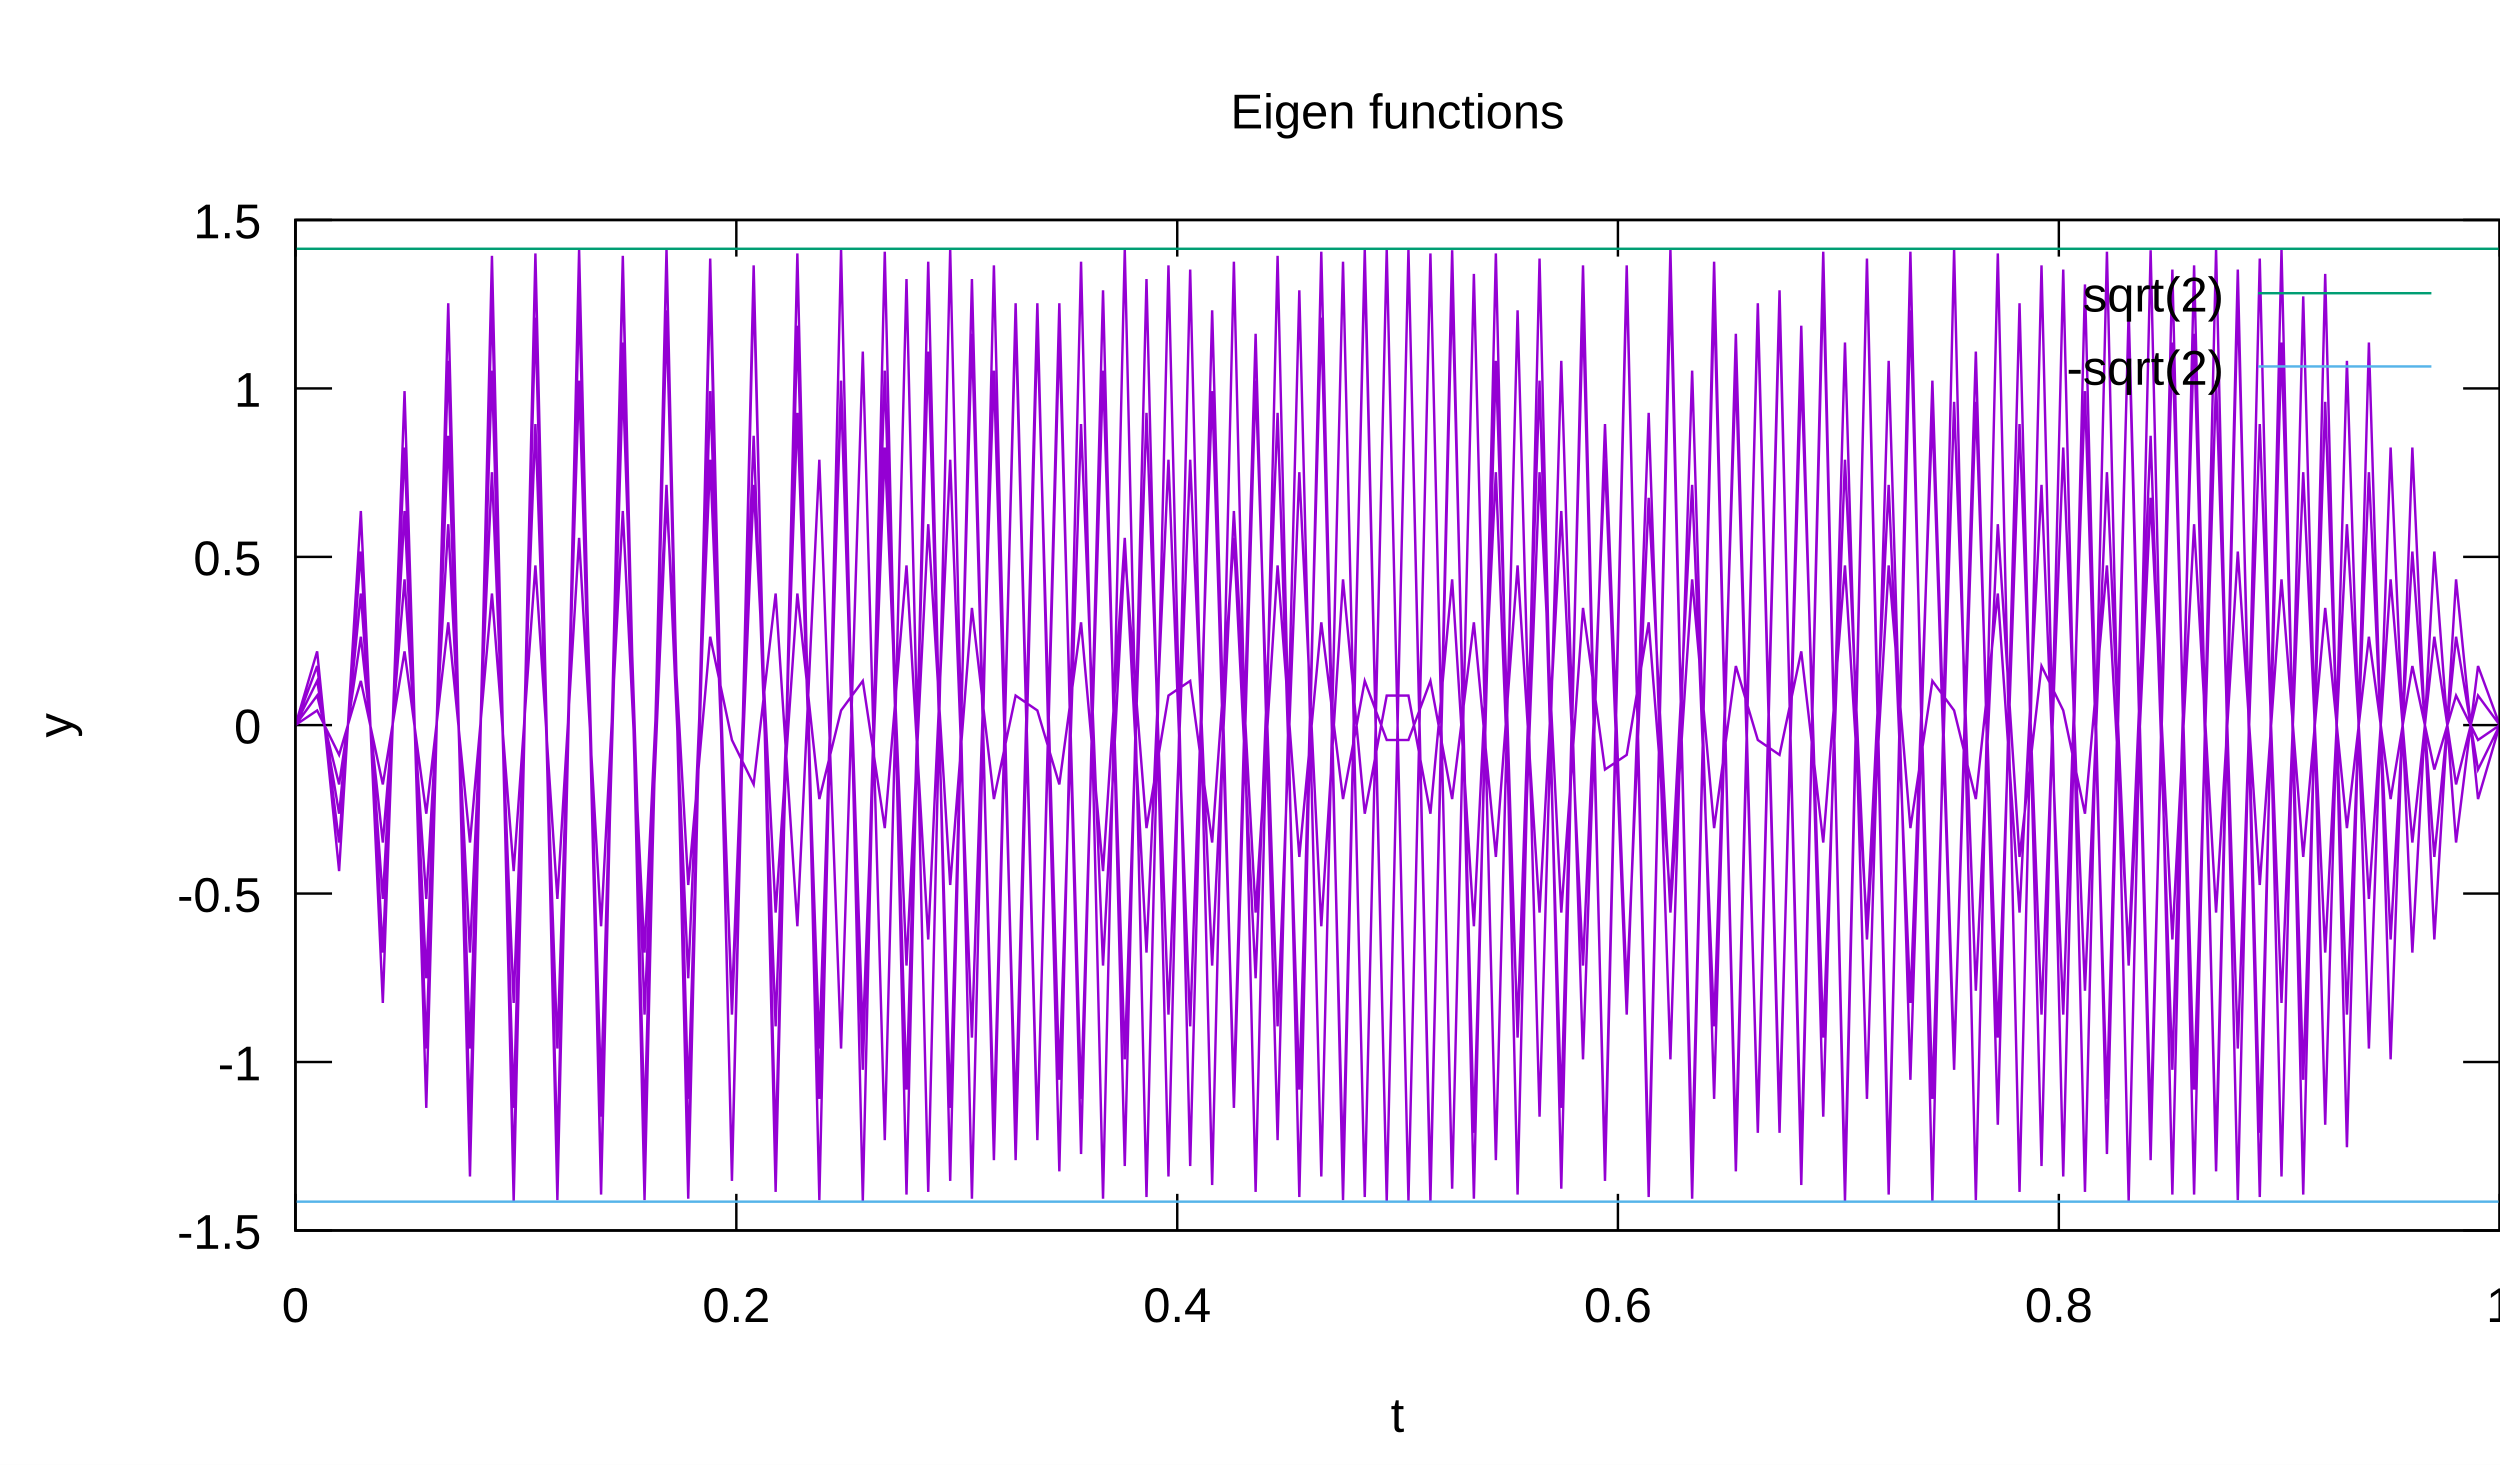
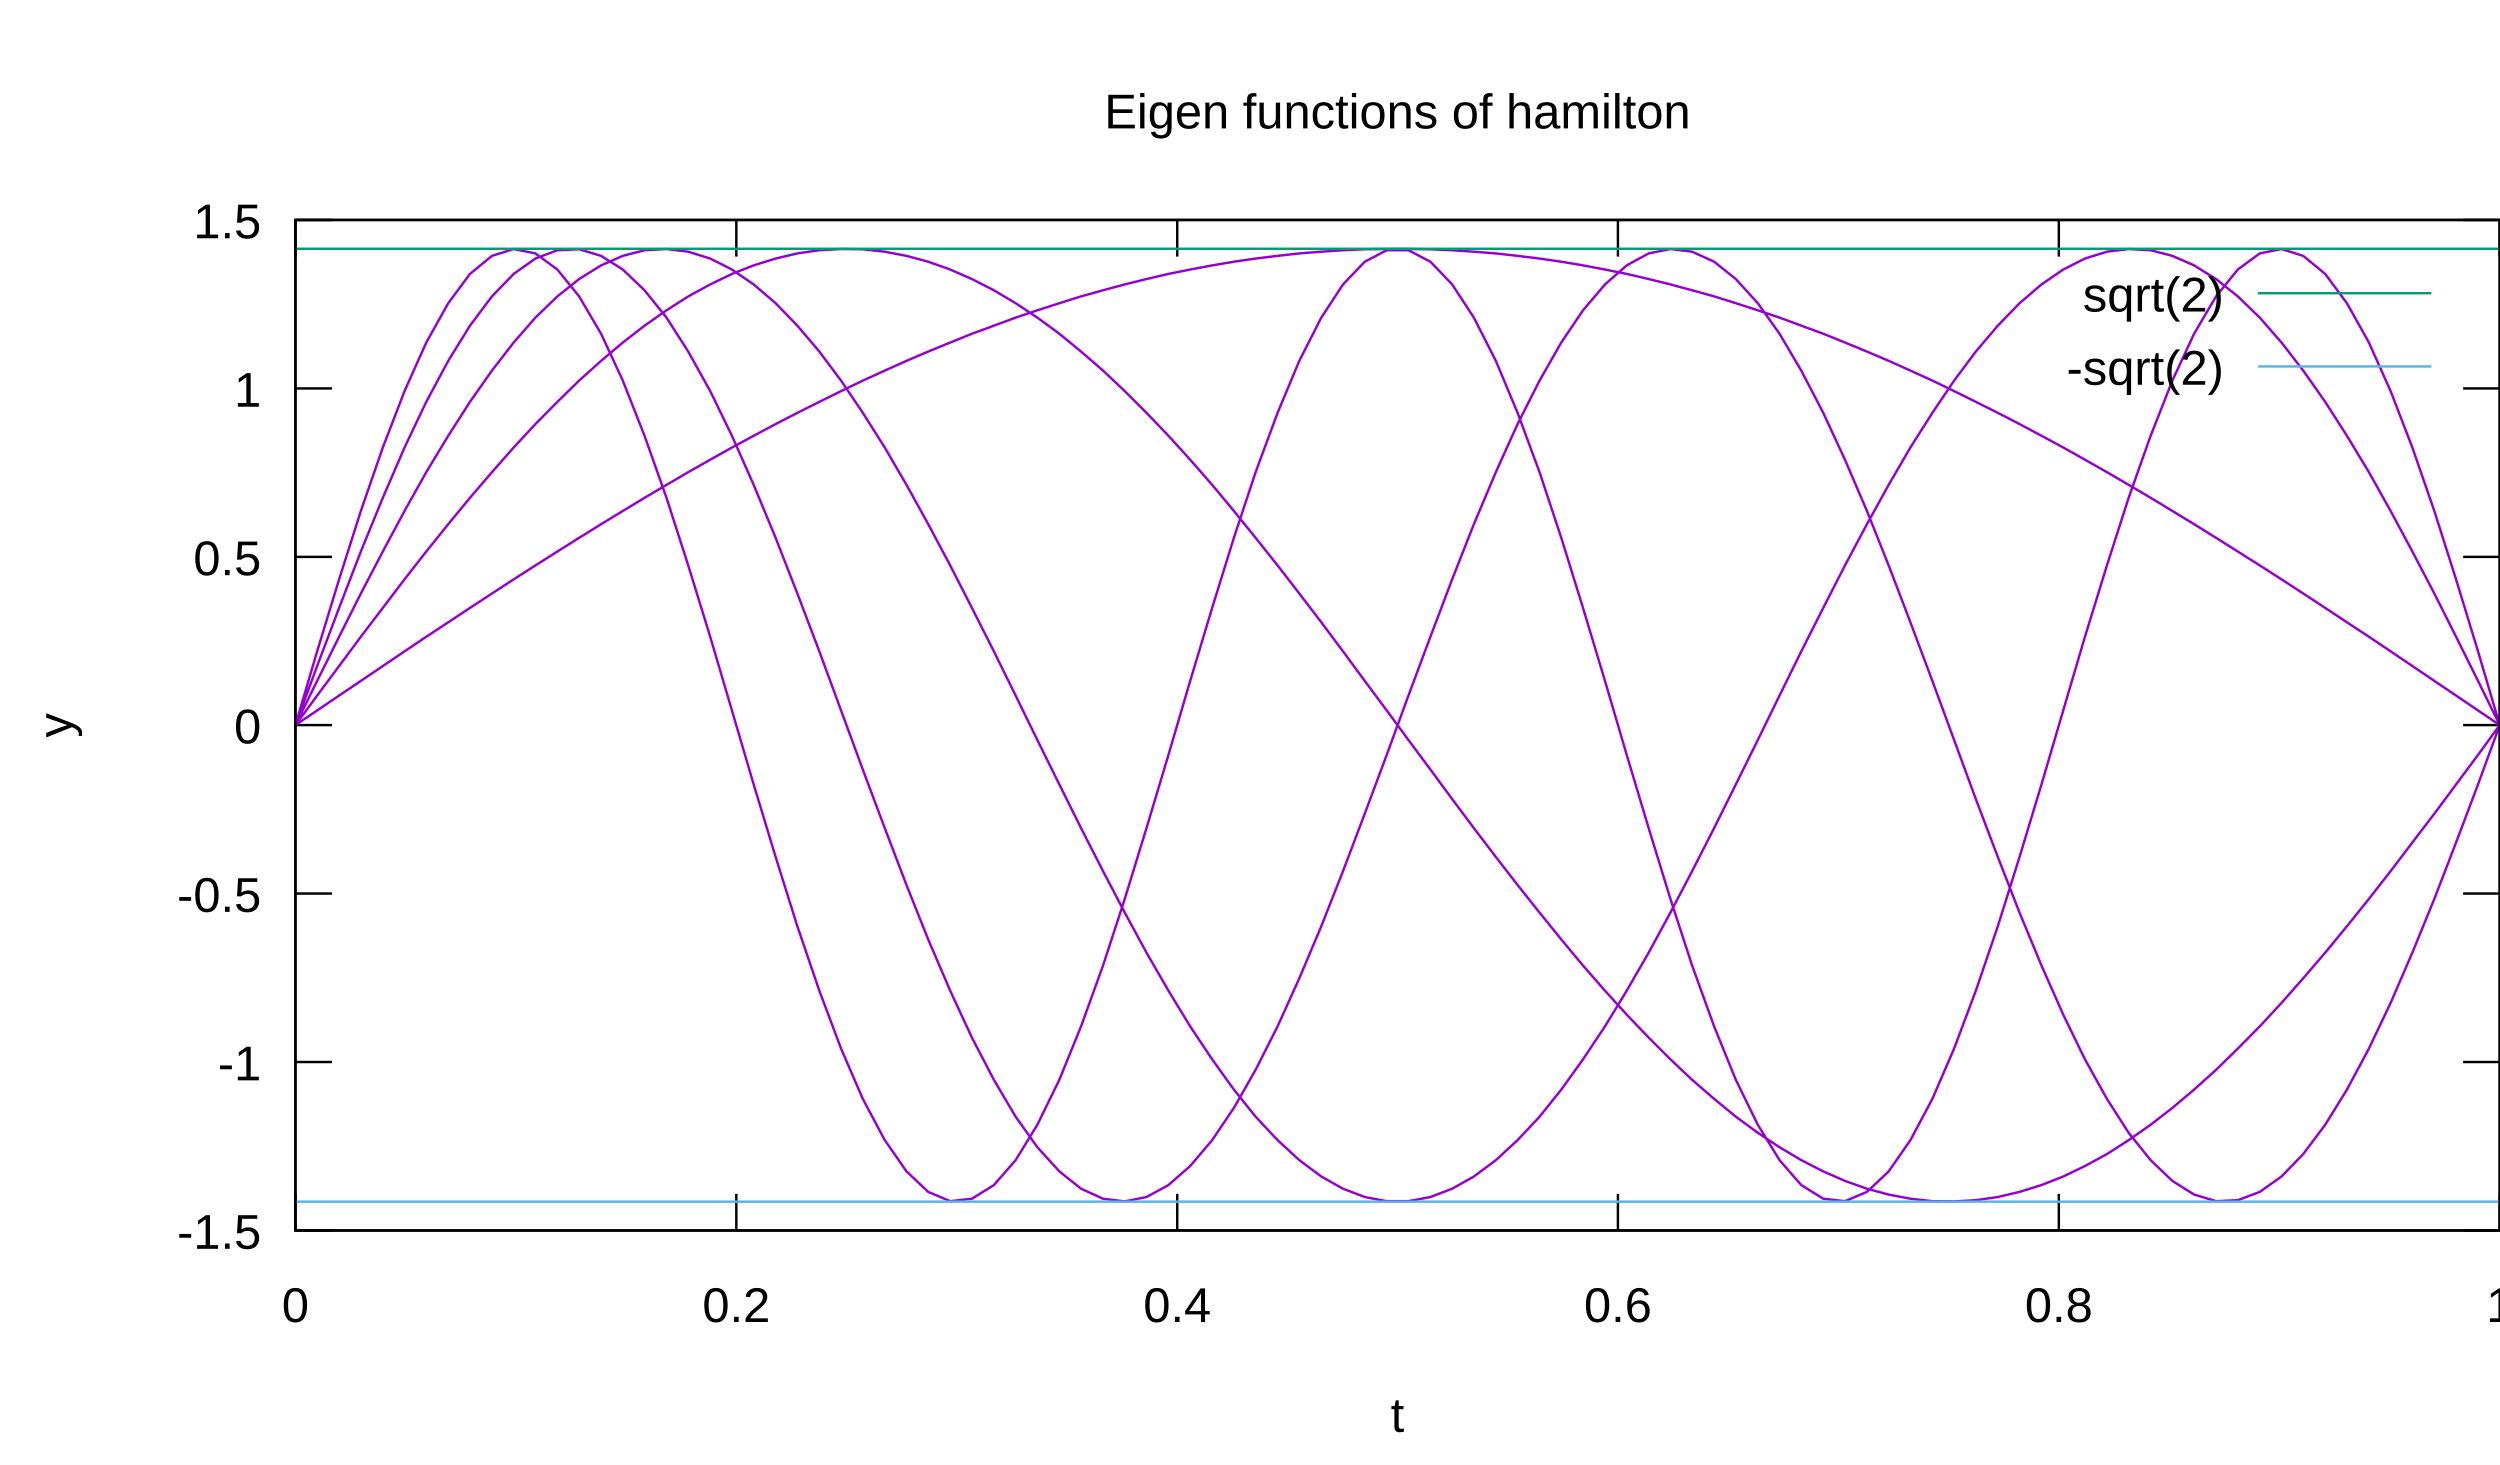
<svg xmlns="http://www.w3.org/2000/svg" xmlns:xlink="http://www.w3.org/1999/xlink" width="1024" height="600" viewBox="0 0 1024 600">
  <g id="gnuplot_canvas">
    <rect x="0" y="0" width="1024" height="600" fill="#ffffff" />
    <defs>
      <circle id="gpDot" r="0.5" stroke-width="0.5" />
      <path id="gpPt0" stroke-width="0.133" stroke="currentColor" d="M-1,0 h2 M0,-1 v2" />
      <path id="gpPt1" stroke-width="0.133" stroke="currentColor" d="M-1,-1 L1,1 M1,-1 L-1,1" />
      <path id="gpPt2" stroke-width="0.133" stroke="currentColor" d="M-1,0 L1,0 M0,-1 L0,1 M-1,-1 L1,1 M-1,1 L1,-1" />
      <rect id="gpPt3" stroke-width="0.133" stroke="currentColor" x="-1" y="-1" width="2" height="2" />
      <rect id="gpPt4" stroke-width="0.133" stroke="currentColor" fill="currentColor" x="-1" y="-1" width="2" height="2" />
      <circle id="gpPt5" stroke-width="0.133" stroke="currentColor" cx="0" cy="0" r="1" />
      <use xlink:href="#gpPt5" id="gpPt6" fill="currentColor" stroke="none" />
      <path id="gpPt7" stroke-width="0.133" stroke="currentColor" d="M0,-1.33 L-1.33,0.67 L1.33,0.67 z" />
      <use xlink:href="#gpPt7" id="gpPt8" fill="currentColor" stroke="none" />
      <use xlink:href="#gpPt7" id="gpPt9" stroke="currentColor" transform="rotate(180)" />
      <use xlink:href="#gpPt9" id="gpPt10" fill="currentColor" stroke="none" />
      <use xlink:href="#gpPt3" id="gpPt11" stroke="currentColor" transform="rotate(45)" />
      <use xlink:href="#gpPt11" id="gpPt12" fill="currentColor" stroke="none" />
      <path id="gpPt13" stroke-width="0.133" stroke="currentColor" d="M0,1.330 L1.265,0.411 L0.782,-1.067 L-0.782,-1.076 L-1.265,0.411 z" />
      <use xlink:href="#gpPt13" id="gpPt14" fill="currentColor" stroke="none" />
      <filter id="textbox" filterUnits="objectBoundingBox" x="0" y="0" height="1" width="1">
        <feFlood flood-color="#FFFFFF" flood-opacity="1" result="bgnd" />
        <feComposite in="SourceGraphic" in2="bgnd" operator="atop" />
      </filter>
      <filter id="greybox" filterUnits="objectBoundingBox" x="0" y="0" height="1" width="1">
        <feFlood flood-color="lightgrey" flood-opacity="1" result="grey" />
        <feComposite in="SourceGraphic" in2="grey" operator="atop" />
      </filter>
    </defs>
    <g fill="none" color="#FFFFFF" stroke="currentColor" stroke-width="1.00" stroke-linecap="butt" stroke-linejoin="miter">
</g>
    <g fill="none" color="black" stroke="currentColor" stroke-width="1.00" stroke-linecap="butt" stroke-linejoin="miter">
      <path stroke="black" d="M121.0,504.0 L136.0,504.0 M1023.9,504.0 L1008.9,504.0  " />
      <g transform="translate(107.0,511.5)" stroke="none" fill="black" font-family="Arial" font-size="20.00" text-anchor="end">
        <text>
          <tspan font-family="Arial">-1.5</tspan>
        </text>
      </g>
    </g>
    <g fill="none" color="black" stroke="currentColor" stroke-width="1.00" stroke-linecap="butt" stroke-linejoin="miter">
      <path stroke="black" d="M121.0,435.0 L136.0,435.0 M1023.9,435.0 L1008.9,435.0  " />
      <g transform="translate(107.0,442.5)" stroke="none" fill="black" font-family="Arial" font-size="20.00" text-anchor="end">
        <text>
          <tspan font-family="Arial">-1</tspan>
        </text>
      </g>
    </g>
    <g fill="none" color="black" stroke="currentColor" stroke-width="1.00" stroke-linecap="butt" stroke-linejoin="miter">
      <path stroke="black" d="M121.0,366.0 L136.0,366.0 M1023.9,366.0 L1008.9,366.0  " />
      <g transform="translate(107.0,373.5)" stroke="none" fill="black" font-family="Arial" font-size="20.00" text-anchor="end">
        <text>
          <tspan font-family="Arial">-0.5</tspan>
        </text>
      </g>
    </g>
    <g fill="none" color="black" stroke="currentColor" stroke-width="1.00" stroke-linecap="butt" stroke-linejoin="miter">
      <path stroke="black" d="M121.0,297.0 L136.0,297.0 M1023.9,297.0 L1008.9,297.0  " />
      <g transform="translate(107.0,304.5)" stroke="none" fill="black" font-family="Arial" font-size="20.00" text-anchor="end">
        <text>
          <tspan font-family="Arial"> 0</tspan>
        </text>
      </g>
    </g>
    <g fill="none" color="black" stroke="currentColor" stroke-width="1.00" stroke-linecap="butt" stroke-linejoin="miter">
      <path stroke="black" d="M121.0,228.1 L136.0,228.1 M1023.9,228.1 L1008.9,228.1  " />
      <g transform="translate(107.0,235.6)" stroke="none" fill="black" font-family="Arial" font-size="20.00" text-anchor="end">
        <text>
          <tspan font-family="Arial"> 0.5</tspan>
        </text>
      </g>
    </g>
    <g fill="none" color="black" stroke="currentColor" stroke-width="1.00" stroke-linecap="butt" stroke-linejoin="miter">
      <path stroke="black" d="M121.0,159.1 L136.0,159.1 M1023.9,159.1 L1008.9,159.1  " />
      <g transform="translate(107.0,166.6)" stroke="none" fill="black" font-family="Arial" font-size="20.00" text-anchor="end">
        <text>
          <tspan font-family="Arial"> 1</tspan>
        </text>
      </g>
    </g>
    <g fill="none" color="black" stroke="currentColor" stroke-width="1.00" stroke-linecap="butt" stroke-linejoin="miter">
      <path stroke="black" d="M121.0,90.1 L136.0,90.1 M1023.9,90.1 L1008.9,90.1  " />
      <g transform="translate(107.0,97.6)" stroke="none" fill="black" font-family="Arial" font-size="20.00" text-anchor="end">
        <text>
          <tspan font-family="Arial"> 1.5</tspan>
        </text>
      </g>
    </g>
    <g fill="none" color="black" stroke="currentColor" stroke-width="1.00" stroke-linecap="butt" stroke-linejoin="miter">
      <path stroke="black" d="M121.0,504.0 L121.0,489.0 M121.0,90.1 L121.0,105.1  " />
      <g transform="translate(121.0,541.5)" stroke="none" fill="black" font-family="Arial" font-size="20.00" text-anchor="middle">
        <text>
          <tspan font-family="Arial"> 0</tspan>
        </text>
      </g>
    </g>
    <g fill="none" color="black" stroke="currentColor" stroke-width="1.00" stroke-linecap="butt" stroke-linejoin="miter">
      <path stroke="black" d="M301.6,504.0 L301.6,489.0 M301.6,90.1 L301.6,105.1  " />
      <g transform="translate(301.6,541.5)" stroke="none" fill="black" font-family="Arial" font-size="20.00" text-anchor="middle">
        <text>
          <tspan font-family="Arial"> 0.2</tspan>
        </text>
      </g>
    </g>
    <g fill="none" color="black" stroke="currentColor" stroke-width="1.00" stroke-linecap="butt" stroke-linejoin="miter">
      <path stroke="black" d="M482.2,504.0 L482.2,489.0 M482.2,90.1 L482.2,105.1  " />
      <g transform="translate(482.2,541.5)" stroke="none" fill="black" font-family="Arial" font-size="20.00" text-anchor="middle">
        <text>
          <tspan font-family="Arial"> 0.4</tspan>
        </text>
      </g>
    </g>
    <g fill="none" color="black" stroke="currentColor" stroke-width="1.00" stroke-linecap="butt" stroke-linejoin="miter">
      <path stroke="black" d="M662.7,504.0 L662.7,489.0 M662.7,90.1 L662.7,105.1  " />
      <g transform="translate(662.7,541.5)" stroke="none" fill="black" font-family="Arial" font-size="20.00" text-anchor="middle">
        <text>
          <tspan font-family="Arial"> 0.6</tspan>
        </text>
      </g>
    </g>
    <g fill="none" color="black" stroke="currentColor" stroke-width="1.00" stroke-linecap="butt" stroke-linejoin="miter">
      <path stroke="black" d="M843.3,504.0 L843.3,489.0 M843.3,90.1 L843.3,105.1  " />
      <g transform="translate(843.3,541.5)" stroke="none" fill="black" font-family="Arial" font-size="20.00" text-anchor="middle">
        <text>
          <tspan font-family="Arial"> 0.8</tspan>
        </text>
      </g>
    </g>
    <g fill="none" color="black" stroke="currentColor" stroke-width="1.00" stroke-linecap="butt" stroke-linejoin="miter">
      <path stroke="black" d="M1023.9,504.0 L1023.9,489.0 M1023.9,90.1 L1023.9,105.1  " />
      <g transform="translate(1023.9,541.5)" stroke="none" fill="black" font-family="Arial" font-size="20.00" text-anchor="middle">
        <text>
          <tspan font-family="Arial"> 1</tspan>
        </text>
      </g>
    </g>
    <g fill="none" color="black" stroke="currentColor" stroke-width="1.00" stroke-linecap="butt" stroke-linejoin="miter">
</g>
    <g fill="none" color="black" stroke="currentColor" stroke-width="1.00" stroke-linecap="butt" stroke-linejoin="miter">
      <path stroke="black" d="M121.0,90.1 L121.0,504.0 L1023.9,504.0 L1023.9,90.1 L121.0,90.1 Z  " />
    </g>
    <g fill="none" color="black" stroke="currentColor" stroke-width="1.00" stroke-linecap="butt" stroke-linejoin="miter">
      <g transform="translate(29.5,297.1) rotate(270)" stroke="none" fill="black" font-family="Arial" font-size="20.00" text-anchor="middle">
        <text>
          <tspan font-family="Arial">y</tspan>
        </text>
      </g>
    </g>
    <g fill="none" color="black" stroke="currentColor" stroke-width="1.00" stroke-linecap="butt" stroke-linejoin="miter">
      <g transform="translate(572.4,586.5)" stroke="none" fill="black" font-family="Arial" font-size="20.00" text-anchor="middle">
        <text>
          <tspan font-family="Arial">t</tspan>
        </text>
      </g>
    </g>
    <g fill="none" color="black" stroke="currentColor" stroke-width="1.00" stroke-linecap="butt" stroke-linejoin="miter">
      <g transform="translate(572.4,52.6)" stroke="none" fill="black" font-family="Arial" font-size="20.00" text-anchor="middle">
        <text>
-           <tspan font-family="Arial">Eigen functions</tspan>
+           <tspan font-family="Arial">Eigen functions of hamilton</tspan>
        </text>
      </g>
    </g>
    <g id="gnuplot_plot_1">
      <g fill="none" color="black" stroke="currentColor" stroke-width="1.00" stroke-linecap="butt" stroke-linejoin="miter">
-         <path stroke="rgb(148,   0, 211)" d="M121.0,297.0 L129.9,291.0 L138.9,309.2 L147.8,278.9 L156.8,321.3 L165.7,266.8 L174.6,333.3 L183.6,254.9   L192.5,345.1 L201.5,243.1 L210.4,356.8 L219.3,231.6 L228.3,368.2 L237.2,220.3 L246.2,379.4 L255.1,209.3   L264.0,390.2 L273.0,198.6 L281.9,400.7 L290.9,188.3 L299.8,410.8 L308.7,178.5 L317.7,420.4 L326.6,169.1   L335.6,429.5 L344.5,160.2 L353.4,438.2 L362.4,151.8 L371.3,446.3 L380.2,144.0 L389.2,453.8 L398.1,136.7   L407.1,460.7 L416.0,130.1 L424.9,467.0 L433.9,124.2 L442.8,472.7 L451.8,118.9 L460.7,477.6 L469.6,114.3   L478.6,481.9 L487.5,110.4 L496.5,485.4 L505.4,107.2 L514.3,488.2 L523.3,104.8 L532.2,490.3 L541.2,103.1   L550.1,491.6 L559.0,102.1 L568.0,492.1 L576.9,102.0 L585.9,492.0 L594.8,102.5 L603.7,491.0 L612.7,103.8   L621.6,489.3 L630.6,105.9 L639.5,486.9 L648.4,108.7 L657.4,483.7 L666.3,112.2 L675.3,479.8 L684.2,116.5   L693.1,475.2 L702.1,121.4 L711.0,469.9 L720.0,127.1 L728.9,464.0 L737.8,133.4 L746.8,457.4 L755.7,140.3   L764.7,450.1 L773.6,147.8 L782.5,442.3 L791.5,155.9 L800.4,433.9 L809.3,164.6 L818.3,425.0 L827.2,173.7   L836.2,415.6 L845.1,183.3 L854.0,405.8 L863.0,193.4 L871.9,395.5 L880.9,203.9 L889.8,384.8 L898.7,214.7   L907.7,373.8 L916.6,225.9 L925.6,362.5 L934.5,237.3 L943.4,351.0 L952.4,249.0 L961.3,339.2 L970.3,260.8   L979.2,327.3 L988.1,272.8 L997.1,315.2 L1006.0,284.9 L1015.0,303.1 L1023.9,297.0 M121.0,297.0 L129.9,284.9   L138.9,321.3 L147.8,260.8 L156.8,345.1 L165.7,237.3 L174.6,368.2 L183.6,214.7 L192.5,390.2 L201.5,193.4   L210.4,410.8 L219.3,173.7 L228.3,429.5 L237.2,155.9 L246.2,446.3 L255.1,140.3 L264.0,460.7 L273.0,127.1   L281.9,472.7 L290.9,116.5 L299.8,481.9 L308.7,108.7 L317.7,488.2 L326.6,103.8 L335.6,491.6 L344.5,102.0   L353.4,492.0 L362.4,103.1 L371.3,489.3 L380.2,107.2 L389.2,483.7 L398.1,114.3 L407.1,475.2 L416.0,124.2   L424.9,464.0 L433.9,136.7 L442.8,450.1 L451.8,151.8 L460.7,433.9 L469.6,169.1 L478.6,415.6 L487.5,188.3   L496.5,395.5 L505.4,209.3 L514.3,373.8 L523.3,231.6 L532.2,351.0 L541.2,254.9 L550.1,327.3 L559.0,278.9   L568.0,303.1 L576.9,303.1 L585.9,278.9 L594.8,327.3 L603.7,254.9 L612.7,351.0 L621.6,231.6 L630.6,373.8   L639.5,209.3 L648.4,395.5 L657.4,188.3 L666.3,415.6 L675.3,169.1 L684.2,433.9 L693.1,151.8 L702.1,450.1   L711.0,136.7 L720.0,464.0 L728.9,124.2 L737.8,475.2 L746.8,114.3 L755.7,483.7 L764.7,107.2 L773.6,489.3   L782.5,103.1 L791.5,492.0 L800.4,102.0 L809.3,491.6 L818.3,103.8 L827.2,488.2 L836.2,108.7 L845.1,481.9   L854.0,116.5 L863.0,472.7 L871.9,127.1 L880.9,460.7 L889.8,140.3 L898.7,446.3 L907.7,155.9 L916.6,429.5   L925.6,173.7 L934.5,410.8 L943.4,193.4 L952.4,390.2 L961.3,214.7 L970.3,368.2 L979.2,237.3 L988.1,345.1   L997.1,260.8 L1006.0,321.3 L1015.0,284.9 L1023.9,297.0 M121.0,297.0 L129.9,278.9 L138.9,333.3 L147.8,243.1   L156.8,368.2 L165.7,209.3 L174.6,400.7 L183.6,178.5 L192.5,429.5 L201.5,151.8 L210.4,453.8 L219.3,130.1   L228.3,472.7 L237.2,114.3 L246.2,485.4 L255.1,104.8 L264.0,491.6 L273.0,102.0 L281.9,491.0 L290.9,105.9   L299.8,483.7 L308.7,116.5 L317.7,469.9 L326.6,133.4 L335.6,450.1 L344.5,155.9 L353.4,425.0 L362.4,183.3   L371.3,395.5 L380.2,214.7 L389.2,362.5 L398.1,249.0 L407.1,327.3 L416.0,284.9 L424.9,291.0 L433.9,321.3   L442.8,254.9 L451.8,356.8 L460.7,220.3 L469.6,390.2 L478.6,188.3 L487.5,420.4 L496.5,160.2 L505.4,446.3   L514.3,136.7 L523.3,467.0 L532.2,118.9 L541.2,481.9 L550.1,107.2 L559.0,490.3 L568.0,102.1 L576.9,492.0   L585.9,103.8 L594.8,486.9 L603.7,112.2 L612.7,475.2 L621.6,127.1 L630.6,457.4 L639.5,147.8 L648.4,433.9   L657.4,173.7 L666.3,405.8 L675.3,203.9 L684.2,373.8 L693.1,237.3 L702.1,339.2 L711.0,272.8 L720.0,303.1   L728.9,309.2 L737.8,266.8 L746.8,345.1 L755.7,231.6 L764.7,379.4 L773.6,198.6 L782.5,410.8 L791.5,169.1   L800.4,438.2 L809.3,144.0 L818.3,460.7 L827.2,124.2 L836.2,477.6 L845.1,110.4 L854.0,488.2 L863.0,103.1   L871.9,492.1 L880.9,102.5 L889.8,489.3 L898.7,108.7 L907.7,479.8 L916.6,121.4 L925.6,464.0 L934.5,140.3   L943.4,442.3 L952.4,164.6 L961.3,415.6 L970.3,193.4 L979.2,384.8 L988.1,225.9 L997.1,351.0 L1006.0,260.8   L1015.0,315.2 L1023.9,297.0 M121.0,297.0 L129.9,272.8 L138.9,345.1 L147.8,225.9 L156.8,390.2 L165.7,183.3   L174.6,429.5 L183.6,147.8 L192.5,460.7 L201.5,121.4 L210.4,481.9 L219.3,105.9 L228.3,491.6 L237.2,102.1   L246.2,489.3 L255.1,110.4 L264.0,475.2 L273.0,130.1 L281.9,450.1 L290.9,160.2 L299.8,415.6 L308.7,198.6   L317.7,373.8 L326.6,243.1 L335.6,327.3 L344.5,291.0 L353.4,278.9 L362.4,339.2 L371.3,231.6 L380.2,384.8   L389.2,188.3 L398.1,425.0 L407.1,151.8 L416.0,457.4 L424.9,124.2 L433.9,479.8 L442.8,107.2 L451.8,491.0   L460.7,102.0 L469.6,490.3 L478.6,108.7 L487.5,477.6 L496.5,127.1 L505.4,453.8 L514.3,155.9 L523.3,420.4   L532.2,193.4 L541.2,379.4 L550.1,237.3 L559.0,333.3 L568.0,284.9 L576.9,284.9 L585.9,333.3 L594.8,237.3   L603.7,379.4 L612.7,193.4 L621.6,420.4 L630.6,155.9 L639.5,453.8 L648.4,127.1 L657.4,477.6 L666.3,108.7   L675.3,490.3 L684.2,102.0 L693.1,491.0 L702.1,107.2 L711.0,479.8 L720.0,124.2 L728.9,457.4 L737.8,151.8   L746.8,425.0 L755.7,188.3 L764.7,384.8 L773.6,231.6 L782.5,339.2 L791.5,278.9 L800.4,291.0 L809.3,327.3   L818.3,243.1 L827.2,373.8 L836.2,198.6 L845.1,415.6 L854.0,160.2 L863.0,450.1 L871.9,130.1 L880.9,475.2   L889.8,110.4 L898.7,489.3 L907.7,102.1 L916.6,491.6 L925.6,105.9 L934.5,481.9 L943.4,121.4 L952.4,460.7   L961.3,147.8 L970.3,429.5 L979.2,183.3 L988.1,390.2 L997.1,225.9 L1006.0,345.1 L1015.0,272.8 L1023.9,297.0   M121.0,297.0 L129.9,266.8 L138.9,356.8 L147.8,209.3 L156.8,410.8 L165.7,160.2 L174.6,453.8 L183.6,124.2   L192.5,481.9 L201.5,104.8 L210.4,492.1 L219.3,103.8 L228.3,483.7 L237.2,121.4 L246.2,457.4 L255.1,155.9   L264.0,415.6 L273.0,203.9 L281.9,362.5 L290.9,260.8 L299.8,303.1 L308.7,321.3 L317.7,243.1 L326.6,379.4   L335.6,188.3 L344.5,429.5 L353.4,144.0 L362.4,467.0 L371.3,114.3 L380.2,488.2 L389.2,102.1 L398.1,491.0   L407.1,108.7 L416.0,475.2 L424.9,133.4 L433.9,442.3 L442.8,173.7 L451.8,395.5 L460.7,225.9 L469.6,339.2   L478.6,284.9 L487.5,278.9 L496.5,345.1 L505.4,220.3 L514.3,400.7 L523.3,169.1 L532.2,446.3 L541.2,130.1   L550.1,477.6 L559.0,107.2 L568.0,491.6 L576.9,102.5 L585.9,486.9 L594.8,116.5 L603.7,464.0 L612.7,147.8   L621.6,425.0 L630.6,193.4 L639.5,373.8 L648.4,249.0 L657.4,315.2 L666.3,309.2 L675.3,254.9 L684.2,368.2   L693.1,198.6 L702.1,420.4 L711.0,151.8 L720.0,460.7 L728.9,118.9 L737.8,485.4 L746.8,103.1 L755.7,492.0   L764.7,105.9 L773.6,479.8 L782.5,127.1 L791.5,450.1 L800.4,164.6 L809.3,405.8 L818.3,214.7 L827.2,351.0   L836.2,272.8 L845.1,291.0 L854.0,333.3 L863.0,231.6 L871.9,390.2 L880.9,178.5 L889.8,438.2 L898.7,136.7   L907.7,472.7 L916.6,110.4 L925.6,490.3 L934.5,102.0 L943.4,489.3 L952.4,112.2 L961.3,469.9 L970.3,140.3   L979.2,433.9 L988.1,183.3 L997.1,384.8 L1006.0,237.3 L1015.0,327.3 L1023.9,297.0  " />
+         <path stroke="rgb(148,   0, 211)" d="M121.0,297.0 L129.9,291.0 L138.9,284.9 L147.8,278.9 L156.8,272.8 L165.7,266.8 L174.6,260.8 L183.6,254.9   L192.5,249.0 L201.5,243.1 L210.4,237.3 L219.3,231.6 L228.3,225.9 L237.2,220.3 L246.2,214.7 L255.1,209.3   L264.0,203.9 L273.0,198.6 L281.9,193.4 L290.9,188.3 L299.8,183.3 L308.7,178.5 L317.7,173.7 L326.6,169.1   L335.6,164.6 L344.5,160.2 L353.4,155.9 L362.4,151.8 L371.3,147.8 L380.2,144.0 L389.2,140.3 L398.1,136.7   L407.1,133.4 L416.0,130.1 L424.9,127.1 L433.9,124.2 L442.8,121.4 L451.8,118.9 L460.7,116.5 L469.6,114.3   L478.6,112.2 L487.5,110.4 L496.5,108.7 L505.4,107.2 L514.3,105.9 L523.3,104.8 L532.2,103.8 L541.2,103.1   L550.1,102.5 L559.0,102.1 L568.0,102.0 L576.9,102.0 L585.9,102.1 L594.8,102.5 L603.7,103.1 L612.7,103.8   L621.6,104.8 L630.6,105.9 L639.5,107.2 L648.4,108.7 L657.4,110.4 L666.3,112.2 L675.3,114.3 L684.2,116.5   L693.1,118.9 L702.1,121.4 L711.0,124.2 L720.0,127.1 L728.9,130.1 L737.8,133.4 L746.8,136.7 L755.7,140.3   L764.7,144.0 L773.6,147.8 L782.5,151.8 L791.5,155.9 L800.4,160.2 L809.3,164.6 L818.3,169.1 L827.2,173.7   L836.2,178.5 L845.1,183.3 L854.0,188.3 L863.0,193.4 L871.9,198.6 L880.9,203.9 L889.8,209.3 L898.7,214.7   L907.7,220.3 L916.6,225.9 L925.6,231.6 L934.5,237.3 L943.4,243.1 L952.4,249.0 L961.3,254.9 L970.3,260.8   L979.2,266.8 L988.1,272.8 L997.1,278.9 L1006.0,284.9 L1015.0,291.0 L1023.9,297.0 M121.0,297.0 L129.9,284.9   L138.9,272.8 L147.8,260.8 L156.8,249.0 L165.7,237.3 L174.6,225.9 L183.6,214.7 L192.5,203.9 L201.5,193.4   L210.4,183.3 L219.3,173.7 L228.3,164.6 L237.2,155.9 L246.2,147.8 L255.1,140.3 L264.0,133.4 L273.0,127.1   L281.9,121.4 L290.9,116.5 L299.8,112.2 L308.7,108.7 L317.7,105.9 L326.6,103.8 L335.6,102.5 L344.5,102.0   L353.4,102.1 L362.4,103.1 L371.3,104.8 L380.2,107.2 L389.2,110.4 L398.1,114.3 L407.1,118.9 L416.0,124.2   L424.9,130.1 L433.9,136.7 L442.8,144.0 L451.8,151.8 L460.7,160.2 L469.6,169.1 L478.6,178.5 L487.5,188.3   L496.5,198.6 L505.4,209.3 L514.3,220.3 L523.3,231.6 L532.2,243.1 L541.2,254.9 L550.1,266.8 L559.0,278.9   L568.0,291.0 L576.9,303.1 L585.9,315.2 L594.8,327.3 L603.7,339.2 L612.7,351.0 L621.6,362.5 L630.6,373.8   L639.5,384.8 L648.4,395.5 L657.4,405.8 L666.3,415.6 L675.3,425.0 L684.2,433.9 L693.1,442.3 L702.1,450.1   L711.0,457.4 L720.0,464.0 L728.9,469.9 L737.8,475.2 L746.8,479.8 L755.7,483.7 L764.7,486.9 L773.6,489.3   L782.5,491.0 L791.5,492.0 L800.4,492.1 L809.3,491.6 L818.3,490.3 L827.2,488.2 L836.2,485.4 L845.1,481.9   L854.0,477.6 L863.0,472.7 L871.9,467.0 L880.9,460.7 L889.8,453.8 L898.7,446.3 L907.7,438.2 L916.6,429.5   L925.6,420.4 L934.5,410.8 L943.4,400.7 L952.4,390.2 L961.3,379.4 L970.3,368.2 L979.2,356.8 L988.1,345.1   L997.1,333.3 L1006.0,321.3 L1015.0,309.2 L1023.9,297.0 M121.0,297.0 L129.9,278.9 L138.9,260.8 L147.8,243.1   L156.8,225.9 L165.7,209.3 L174.6,193.4 L183.6,178.5 L192.5,164.6 L201.5,151.8 L210.4,140.3 L219.3,130.1   L228.3,121.4 L237.2,114.3 L246.2,108.7 L255.1,104.8 L264.0,102.5 L273.0,102.0 L281.9,103.1 L290.9,105.9   L299.8,110.4 L308.7,116.5 L317.7,124.2 L326.6,133.4 L335.6,144.0 L344.5,155.9 L353.4,169.1 L362.4,183.3   L371.3,198.6 L380.2,214.7 L389.2,231.6 L398.1,249.0 L407.1,266.8 L416.0,284.9 L424.9,303.1 L433.9,321.3   L442.8,339.2 L451.8,356.8 L460.7,373.8 L469.6,390.2 L478.6,405.8 L487.5,420.4 L496.5,433.9 L505.4,446.3   L514.3,457.4 L523.3,467.0 L532.2,475.2 L541.2,481.9 L550.1,486.9 L559.0,490.3 L568.0,492.0 L576.9,492.0   L585.9,490.3 L594.8,486.9 L603.7,481.9 L612.7,475.2 L621.6,467.0 L630.6,457.4 L639.5,446.3 L648.4,433.9   L657.4,420.4 L666.3,405.8 L675.3,390.2 L684.2,373.8 L693.1,356.8 L702.1,339.2 L711.0,321.3 L720.0,303.1   L728.9,284.9 L737.8,266.8 L746.8,249.0 L755.7,231.6 L764.7,214.7 L773.6,198.6 L782.5,183.3 L791.5,169.1   L800.4,155.9 L809.3,144.0 L818.3,133.4 L827.2,124.2 L836.2,116.5 L845.1,110.4 L854.0,105.9 L863.0,103.1   L871.9,102.0 L880.9,102.5 L889.8,104.8 L898.7,108.7 L907.7,114.3 L916.6,121.4 L925.6,130.1 L934.5,140.3   L943.4,151.8 L952.4,164.6 L961.3,178.5 L970.3,193.4 L979.2,209.3 L988.1,225.9 L997.1,243.1 L1006.0,260.8   L1015.0,278.9 L1023.9,297.0 M121.0,297.0 L129.9,272.8 L138.9,249.0 L147.8,225.9 L156.8,203.9 L165.7,183.3   L174.6,164.6 L183.6,147.8 L192.5,133.4 L201.5,121.4 L210.4,112.2 L219.3,105.9 L228.3,102.5 L237.2,102.1   L246.2,104.8 L255.1,110.4 L264.0,118.9 L273.0,130.1 L281.9,144.0 L290.9,160.2 L299.8,178.5 L308.7,198.6   L317.7,220.3 L326.6,243.1 L335.6,266.8 L344.5,291.0 L353.4,315.2 L362.4,339.2 L371.3,362.5 L380.2,384.8   L389.2,405.8 L398.1,425.0 L407.1,442.3 L416.0,457.4 L424.9,469.9 L433.9,479.8 L442.8,486.9 L451.8,491.0   L460.7,492.1 L469.6,490.3 L478.6,485.4 L487.5,477.6 L496.5,467.0 L505.4,453.8 L514.3,438.2 L523.3,420.4   L532.2,400.7 L541.2,379.4 L550.1,356.8 L559.0,333.3 L568.0,309.2 L576.9,284.9 L585.9,260.8 L594.8,237.3   L603.7,214.7 L612.7,193.4 L621.6,173.7 L630.6,155.9 L639.5,140.3 L648.4,127.1 L657.4,116.5 L666.3,108.7   L675.3,103.8 L684.2,102.0 L693.1,103.1 L702.1,107.2 L711.0,114.3 L720.0,124.2 L728.9,136.7 L737.8,151.8   L746.8,169.1 L755.7,188.3 L764.7,209.3 L773.6,231.6 L782.5,254.9 L791.5,278.9 L800.4,303.1 L809.3,327.3   L818.3,351.0 L827.2,373.8 L836.2,395.5 L845.1,415.6 L854.0,433.9 L863.0,450.1 L871.9,464.0 L880.9,475.2   L889.8,483.7 L898.7,489.3 L907.7,492.0 L916.6,491.6 L925.6,488.2 L934.5,481.9 L943.4,472.7 L952.4,460.7   L961.3,446.3 L970.3,429.5 L979.2,410.8 L988.1,390.2 L997.1,368.2 L1006.0,345.1 L1015.0,321.3 L1023.9,297.0   M121.0,297.0 L129.9,266.8 L138.9,237.3 L147.8,209.3 L156.8,183.3 L165.7,160.2 L174.6,140.3 L183.6,124.2   L192.5,112.2 L201.5,104.8 L210.4,102.0 L219.3,103.8 L228.3,110.4 L237.2,121.4 L246.2,136.7 L255.1,155.9   L264.0,178.5 L273.0,203.9 L281.9,231.6 L290.9,260.8 L299.8,291.0 L308.7,321.3 L317.7,351.0 L326.6,379.4   L335.6,405.8 L344.5,429.5 L353.4,450.1 L362.4,467.0 L371.3,479.8 L380.2,488.2 L389.2,492.0 L398.1,491.0   L407.1,485.4 L416.0,475.2 L424.9,460.7 L433.9,442.3 L442.8,420.4 L451.8,395.5 L460.7,368.2 L469.6,339.2   L478.6,309.2 L487.5,278.9 L496.5,249.0 L505.4,220.3 L514.3,193.4 L523.3,169.1 L532.2,147.8 L541.2,130.1   L550.1,116.5 L559.0,107.2 L568.0,102.5 L576.9,102.5 L585.9,107.2 L594.8,116.5 L603.7,130.1 L612.7,147.8   L621.6,169.1 L630.6,193.4 L639.5,220.3 L648.4,249.0 L657.4,278.9 L666.3,309.2 L675.3,339.2 L684.2,368.2   L693.1,395.5 L702.1,420.4 L711.0,442.3 L720.0,460.7 L728.9,475.2 L737.8,485.4 L746.8,491.0 L755.7,492.0   L764.7,488.2 L773.6,479.8 L782.5,467.0 L791.5,450.1 L800.4,429.5 L809.3,405.8 L818.3,379.4 L827.2,351.0   L836.2,321.3 L845.1,291.0 L854.0,260.8 L863.0,231.6 L871.9,203.9 L880.9,178.5 L889.8,155.9 L898.7,136.7   L907.7,121.4 L916.6,110.4 L925.6,103.8 L934.5,102.0 L943.4,104.8 L952.4,112.2 L961.3,124.2 L970.3,140.3   L979.2,160.2 L988.1,183.3 L997.1,209.3 L1006.0,237.3 L1015.0,266.8 L1023.9,297.0  " />
      </g>
    </g>
    <g id="gnuplot_plot_2">
      <g fill="none" color="black" stroke="currentColor" stroke-width="1.00" stroke-linecap="butt" stroke-linejoin="miter">
        <g transform="translate(910.9,127.6)" stroke="none" fill="black" font-family="Arial" font-size="20.00" text-anchor="end">
          <text>sqrt(2)</text>
        </g>
      </g>
      <g fill="none" color="black" stroke="currentColor" stroke-width="1.00" stroke-linecap="butt" stroke-linejoin="miter">
        <path stroke="rgb(  0, 158, 115)" d="M924.9,120.1 L995.9,120.1 M121.0,101.9 L130.1,101.9 L139.2,101.9 L148.4,101.9 L157.5,101.9 L166.6,101.9   L175.7,101.9 L184.8,101.9 L194.0,101.9 L203.1,101.9 L212.2,101.9 L221.3,101.9 L230.4,101.9 L239.6,101.9   L248.7,101.9 L257.8,101.9 L266.9,101.9 L276.0,101.9 L285.2,101.9 L294.3,101.9 L303.4,101.9 L312.5,101.9   L321.6,101.9 L330.8,101.9 L339.9,101.9 L349.0,101.9 L358.1,101.9 L367.2,101.9 L376.4,101.9 L385.5,101.9   L394.6,101.9 L403.7,101.9 L412.8,101.9 L422.0,101.9 L431.1,101.9 L440.2,101.9 L449.3,101.9 L458.4,101.9   L467.6,101.9 L476.7,101.9 L485.8,101.9 L494.9,101.9 L504.0,101.9 L513.2,101.9 L522.3,101.9 L531.4,101.9   L540.5,101.9 L549.6,101.9 L558.8,101.9 L567.9,101.9 L577.0,101.9 L586.1,101.9 L595.3,101.9 L604.4,101.9   L613.5,101.9 L622.6,101.9 L631.7,101.9 L640.9,101.9 L650.0,101.9 L659.1,101.9 L668.2,101.9 L677.3,101.9   L686.5,101.9 L695.6,101.9 L704.7,101.9 L713.8,101.9 L722.9,101.9 L732.1,101.9 L741.2,101.9 L750.3,101.9   L759.4,101.9 L768.5,101.9 L777.7,101.9 L786.8,101.9 L795.9,101.9 L805.0,101.9 L814.1,101.9 L823.3,101.9   L832.4,101.9 L841.5,101.9 L850.6,101.9 L859.7,101.9 L868.9,101.9 L878.0,101.9 L887.1,101.9 L896.2,101.9   L905.3,101.9 L914.5,101.9 L923.6,101.9 L932.7,101.9 L941.8,101.9 L950.9,101.9 L960.1,101.9 L969.2,101.9   L978.3,101.9 L987.4,101.9 L996.5,101.9 L1005.7,101.9 L1014.8,101.9 L1023.9,101.9  " />
      </g>
    </g>
    <g id="gnuplot_plot_3">
      <g fill="none" color="black" stroke="currentColor" stroke-width="1.00" stroke-linecap="butt" stroke-linejoin="miter">
        <g transform="translate(910.9,157.6)" stroke="none" fill="black" font-family="Arial" font-size="20.00" text-anchor="end">
          <text>-sqrt(2)</text>
        </g>
      </g>
      <g fill="none" color="black" stroke="currentColor" stroke-width="1.00" stroke-linecap="butt" stroke-linejoin="miter">
        <path stroke="rgb( 86, 180, 233)" d="M924.9,150.1 L995.9,150.1 M121.0,492.2 L130.1,492.2 L139.2,492.2 L148.4,492.2 L157.5,492.2 L166.6,492.2   L175.7,492.2 L184.8,492.2 L194.0,492.2 L203.1,492.2 L212.2,492.2 L221.3,492.2 L230.4,492.2 L239.6,492.2   L248.7,492.2 L257.8,492.2 L266.9,492.2 L276.0,492.2 L285.2,492.2 L294.3,492.2 L303.4,492.2 L312.5,492.2   L321.6,492.2 L330.8,492.2 L339.9,492.2 L349.0,492.2 L358.1,492.2 L367.2,492.2 L376.4,492.2 L385.5,492.2   L394.6,492.2 L403.7,492.2 L412.8,492.2 L422.0,492.2 L431.1,492.2 L440.2,492.2 L449.3,492.2 L458.4,492.2   L467.6,492.2 L476.7,492.2 L485.8,492.2 L494.9,492.2 L504.0,492.2 L513.2,492.2 L522.3,492.2 L531.4,492.2   L540.5,492.2 L549.6,492.2 L558.8,492.2 L567.9,492.2 L577.0,492.2 L586.1,492.2 L595.3,492.2 L604.4,492.2   L613.5,492.2 L622.6,492.2 L631.7,492.2 L640.9,492.2 L650.0,492.2 L659.1,492.2 L668.2,492.2 L677.3,492.2   L686.5,492.2 L695.6,492.2 L704.7,492.2 L713.8,492.2 L722.9,492.2 L732.1,492.2 L741.2,492.2 L750.3,492.2   L759.4,492.2 L768.5,492.2 L777.7,492.2 L786.8,492.2 L795.9,492.2 L805.0,492.2 L814.1,492.2 L823.3,492.2   L832.4,492.2 L841.5,492.2 L850.6,492.2 L859.7,492.2 L868.9,492.2 L878.0,492.2 L887.1,492.2 L896.2,492.2   L905.3,492.2 L914.5,492.2 L923.6,492.2 L932.7,492.2 L941.8,492.2 L950.9,492.2 L960.1,492.2 L969.2,492.2   L978.3,492.2 L987.4,492.2 L996.5,492.2 L1005.7,492.2 L1014.8,492.2 L1023.9,492.2  " />
      </g>
    </g>
    <g fill="none" color="#FFFFFF" stroke="rgb( 86, 180, 233)" stroke-width="2.00" stroke-linecap="butt" stroke-linejoin="miter">
</g>
    <g fill="none" color="black" stroke="currentColor" stroke-width="2.00" stroke-linecap="butt" stroke-linejoin="miter">
</g>
    <g fill="none" color="black" stroke="black" stroke-width="1.00" stroke-linecap="butt" stroke-linejoin="miter">
</g>
    <g fill="none" color="black" stroke="currentColor" stroke-width="1.00" stroke-linecap="butt" stroke-linejoin="miter">
      <path stroke="black" d="M121.0,90.1 L121.0,504.0 L1023.9,504.0 L1023.9,90.1 L121.0,90.1 Z  " />
    </g>
    <g fill="none" color="black" stroke="currentColor" stroke-width="1.00" stroke-linecap="butt" stroke-linejoin="miter">
</g>
  </g>
</svg>
